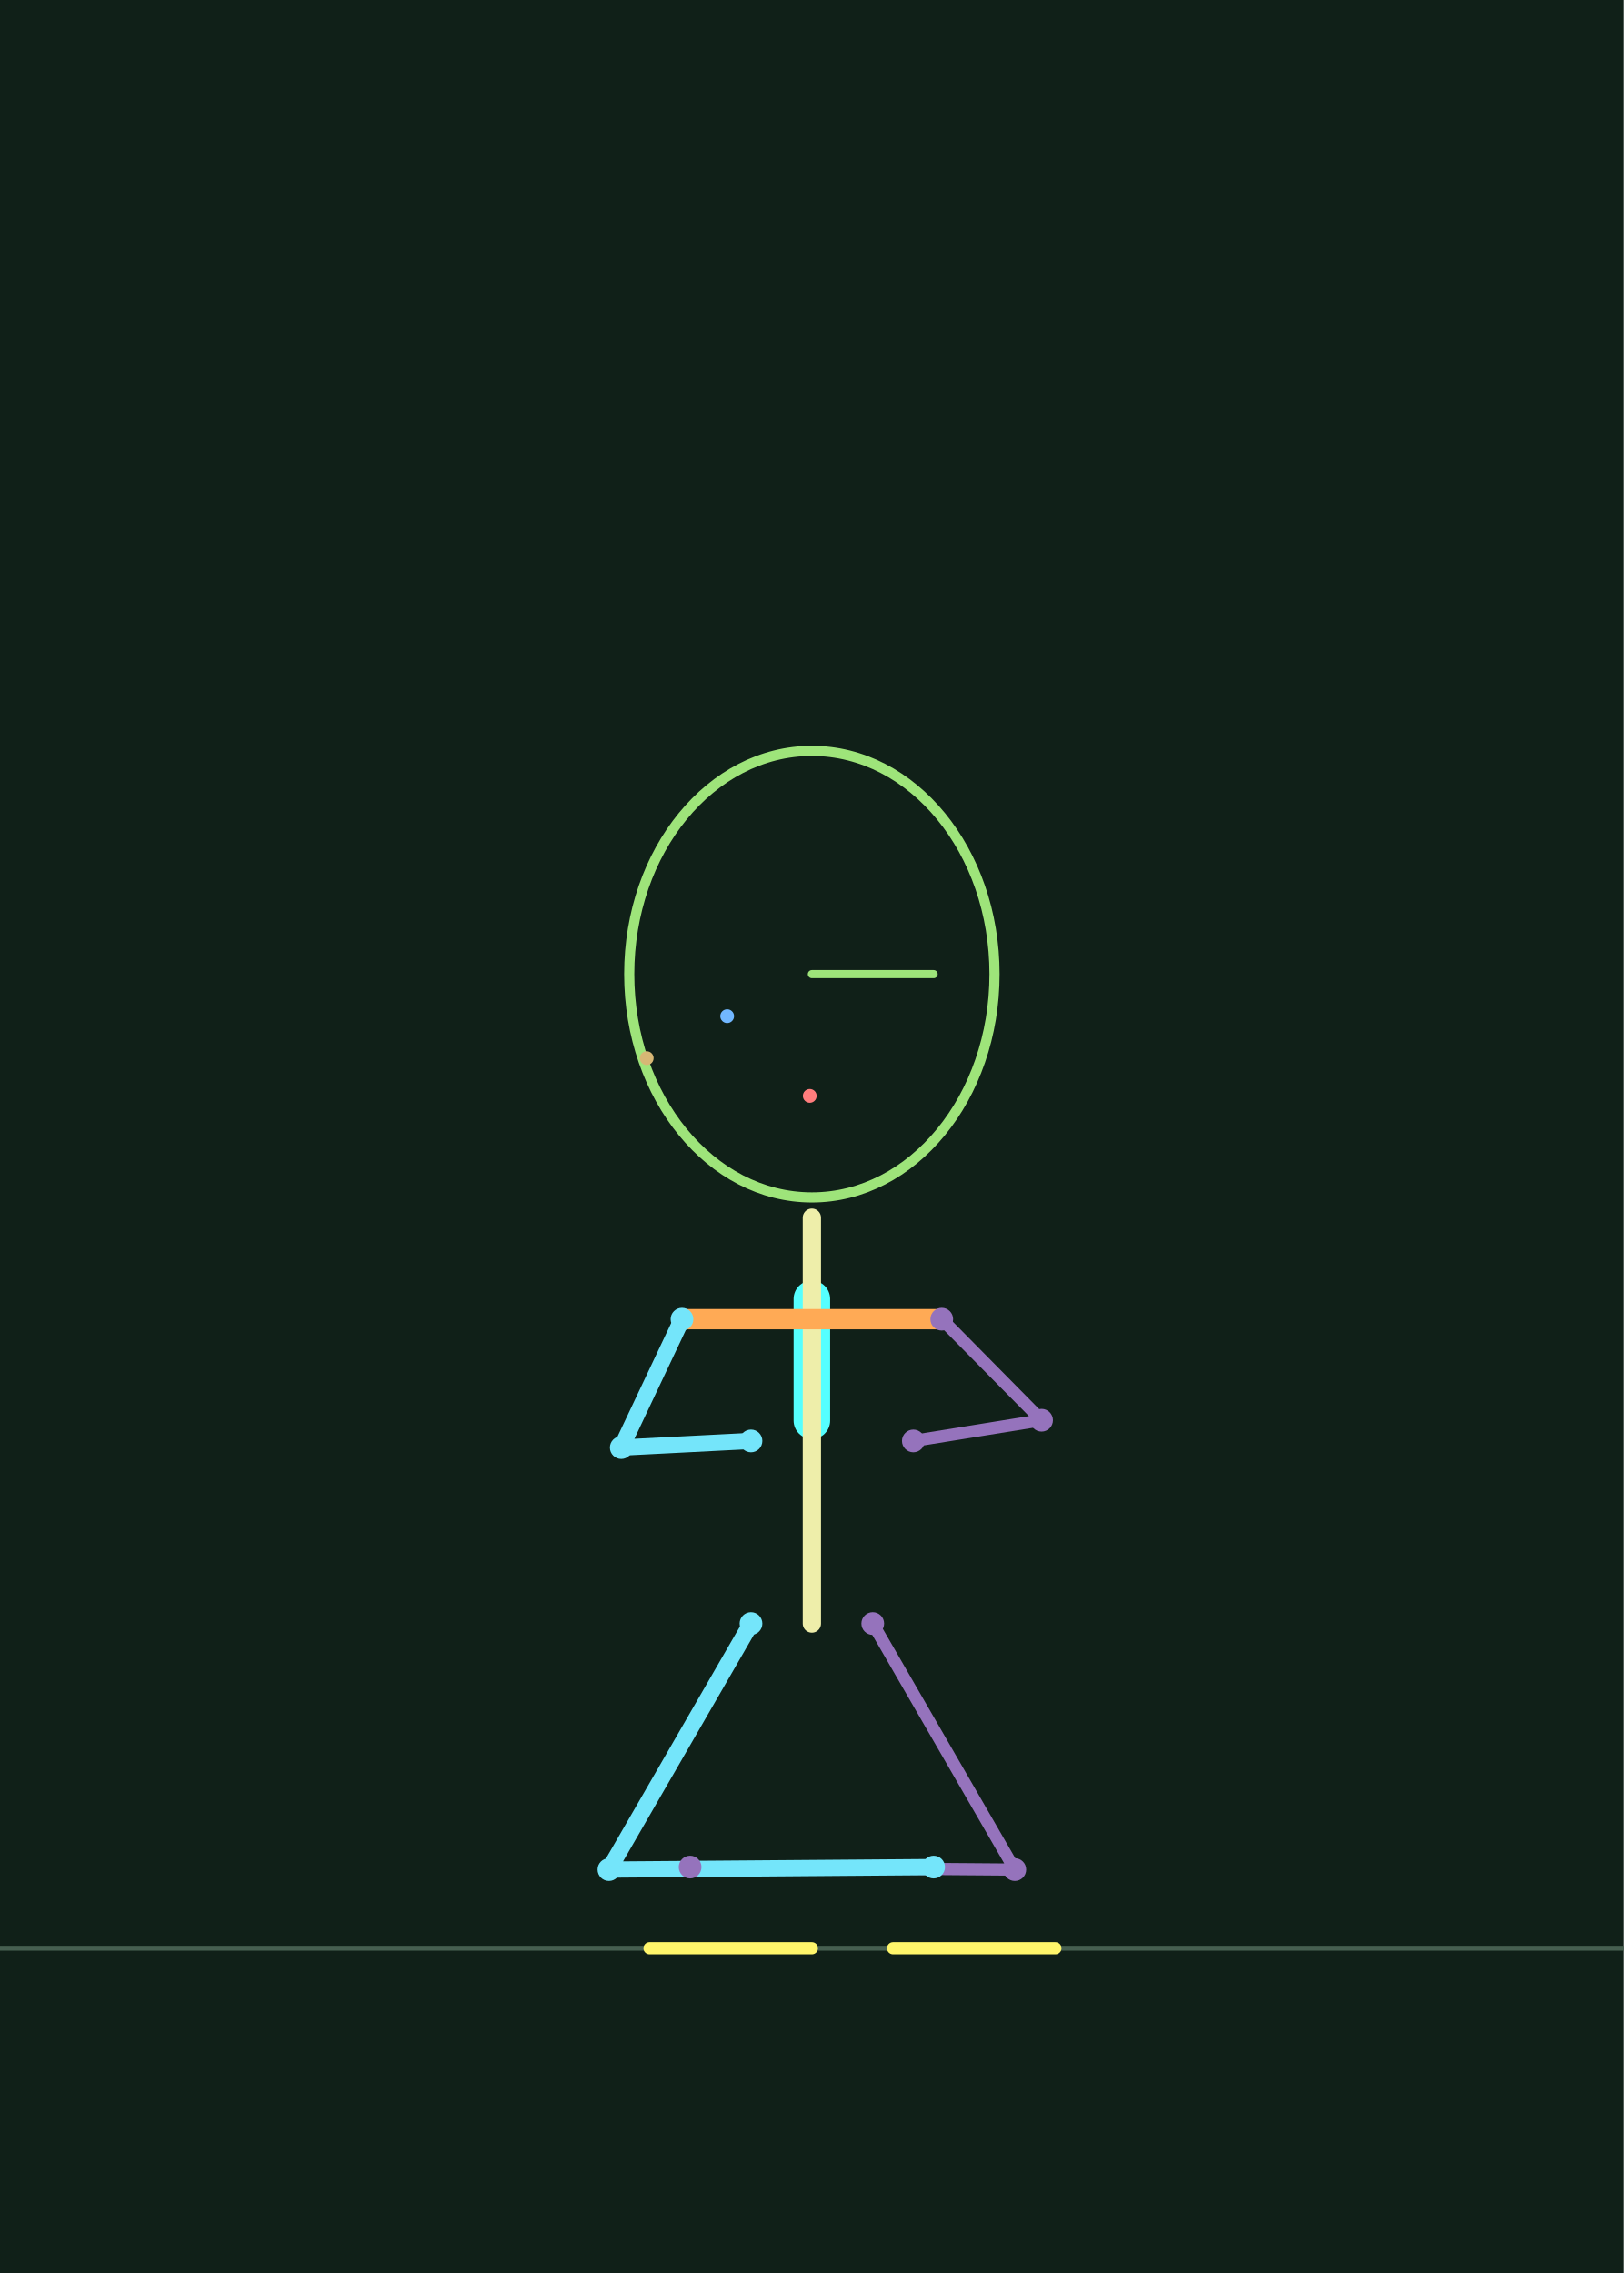
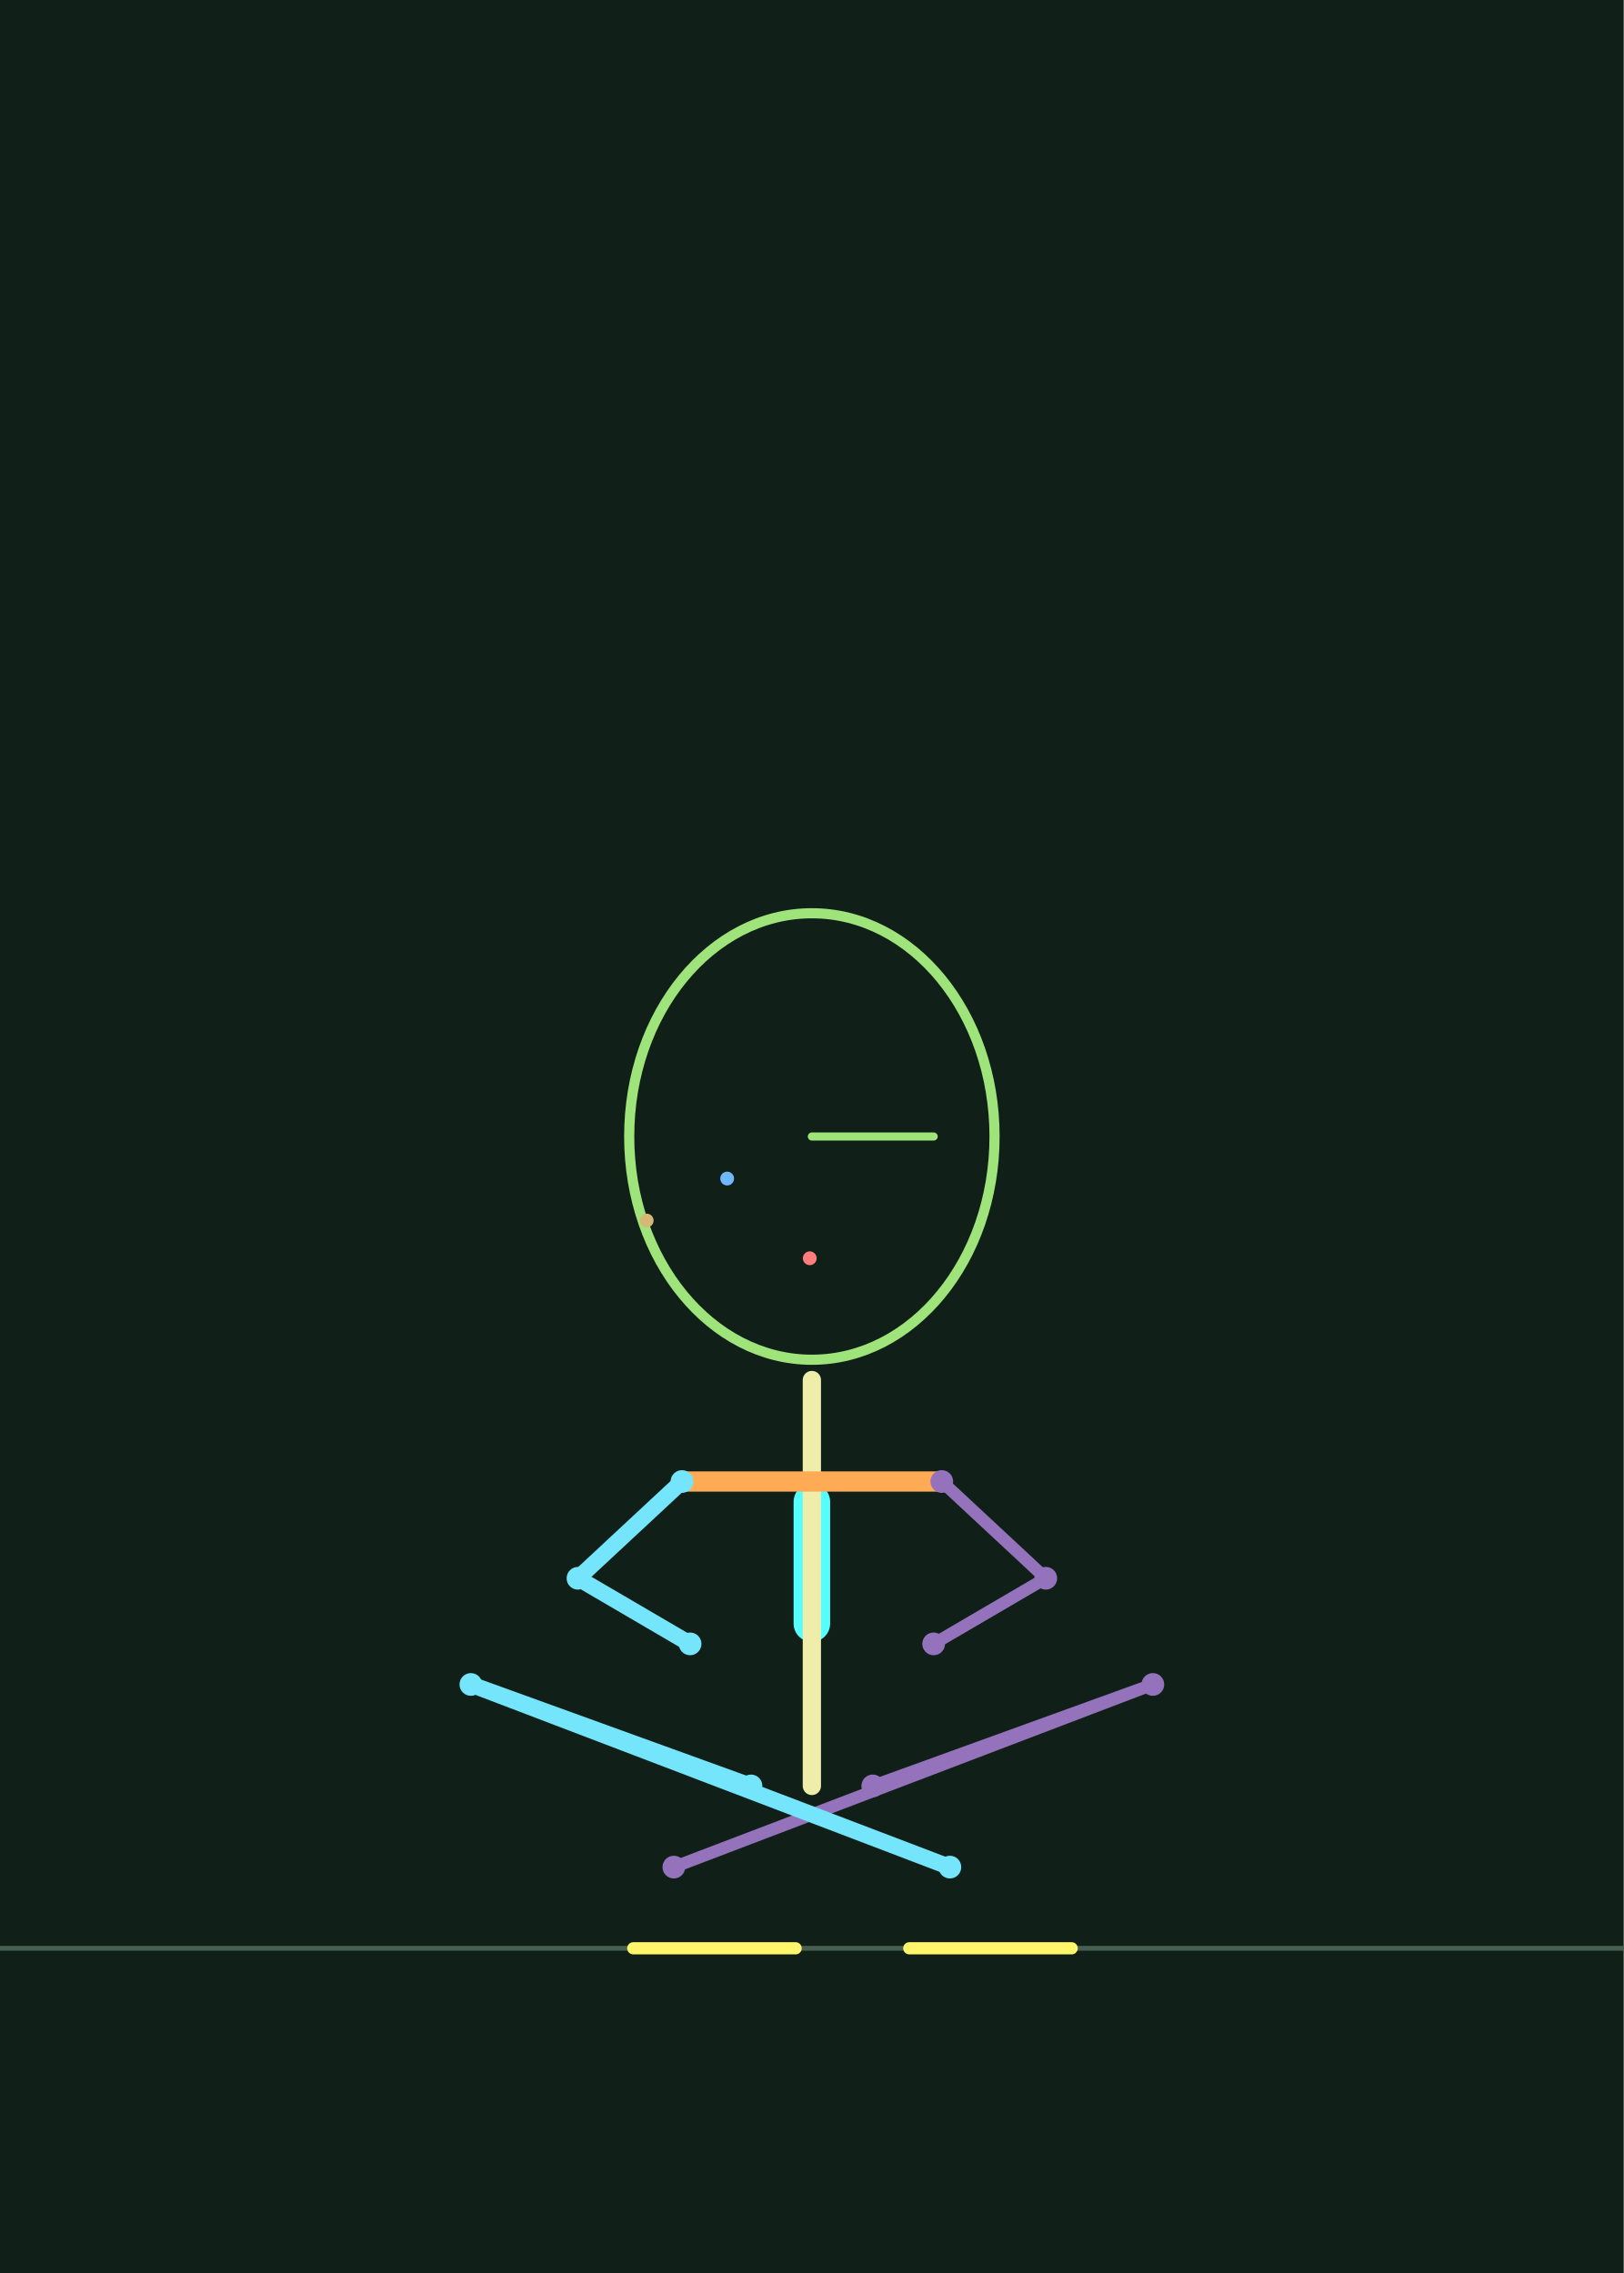
<svg xmlns="http://www.w3.org/2000/svg" width="400" height="560" viewBox="0 0 40 56">
  <rect width="100%" height="100%" fill="#102018" />
-   <polyline points="20.000,35.000 20.000,32.000" fill="none" stroke="#55ffff" stroke-width="0.9" stroke-linecap="round" stroke-linejoin="round" />
+   <polyline points="20.000,40.000 20.000,37.000" fill="none" stroke="#55ffff" stroke-width="0.9" stroke-linecap="round" stroke-linejoin="round" />
  <path d="M0 48H40" stroke="#465f50" stroke-width=".12" />
-   <polyline points="21.500,40.000 25.000,46.062 17.000,46.000" fill="none" stroke="#9573bc" stroke-width="0.3" stroke-linecap="round" stroke-linejoin="round" />
-   <polyline points="23.200,32.500 25.659,34.990 22.500,35.500" fill="none" stroke="#9573bc" stroke-width="0.3" stroke-linecap="round" stroke-linejoin="round" />
-   <polyline points="20.000,40.000 20.000,30.000" fill="none" stroke="#eeeeaa" stroke-width="0.45" stroke-linecap="round" stroke-linejoin="round" />
-   <polyline points="16.800,32.500 23.200,32.500" fill="none" stroke="#ffaa55" stroke-width="0.5" stroke-linecap="round" stroke-linejoin="round" />
-   <polyline points="18.500,40.000 15.000,46.062 23.000,46.000" fill="none" stroke="#74e5fa" stroke-width="0.4" stroke-linecap="round" stroke-linejoin="round" />
-   <polyline points="16.800,32.500 15.304,35.664 18.500,35.500" fill="none" stroke="#74e5fa" stroke-width="0.4" stroke-linecap="round" stroke-linejoin="round" />
-   <polyline points="22.000,48.000 24.000,48.000 26.000,48.000" fill="none" stroke="#fff66b" stroke-width="0.3" stroke-linecap="round" stroke-linejoin="round" />
-   <polyline points="16.000,48.000 18.000,48.000 20.000,48.000" fill="none" stroke="#fff66b" stroke-width="0.3" stroke-linecap="round" stroke-linejoin="round" />
-   <circle cx="18.500" cy="40.000" r=".28" fill="#74e5fa" />
-   <circle cx="15.000" cy="46.062" r=".28" fill="#74e5fa" />
-   <circle cx="23.000" cy="46.000" r=".28" fill="#74e5fa" />
-   <circle cx="16.800" cy="32.500" r=".28" fill="#74e5fa" />
-   <circle cx="15.304" cy="35.664" r=".28" fill="#74e5fa" />
-   <circle cx="18.500" cy="35.500" r=".28" fill="#74e5fa" />
-   <circle cx="21.500" cy="40.000" r=".28" fill="#9573bc" />
-   <circle cx="25.000" cy="46.062" r=".28" fill="#9573bc" />
-   <circle cx="17.000" cy="46.000" r=".28" fill="#9573bc" />
-   <circle cx="23.200" cy="32.500" r=".28" fill="#9573bc" />
-   <circle cx="25.659" cy="34.990" r=".28" fill="#9573bc" />
-   <circle cx="22.500" cy="35.500" r=".28" fill="#9573bc" />
-   <ellipse cx="20.000" cy="24.000" rx="4.5" ry="5.5" fill="none" stroke="#9ee47a" stroke-width=".25" />
-   <circle cx="17.913" cy="25.036" r=".17" fill="#71b7ff" />
-   <circle cx="19.948" cy="27.000" r=".17" fill="#ff7d7d" />
-   <circle cx="15.931" cy="26.070" r=".17" fill="#d7b775" />
-   <polyline points="20.000,24.000 23.000,24.000" fill="none" stroke="#9ee47a" stroke-width="0.2" stroke-linecap="round" stroke-linejoin="round" />
+   <polyline points="21.500,44.000 28.400,41.500 16.600,46.000" fill="none" stroke="#9573bc" stroke-width="0.3" stroke-linecap="round" stroke-linejoin="round" />
+   <polyline points="23.200,36.500 25.762,38.884 23.000,40.500" fill="none" stroke="#9573bc" stroke-width="0.3" stroke-linecap="round" stroke-linejoin="round" />
+   <polyline points="20.000,44.000 20.000,34.000" fill="none" stroke="#eeeeaa" stroke-width="0.45" stroke-linecap="round" stroke-linejoin="round" />
+   <polyline points="16.800,36.500 23.200,36.500" fill="none" stroke="#ffaa55" stroke-width="0.5" stroke-linecap="round" stroke-linejoin="round" />
+   <polyline points="18.500,44.000 11.600,41.500 23.400,46.000" fill="none" stroke="#74e5fa" stroke-width="0.4" stroke-linecap="round" stroke-linejoin="round" />
+   <polyline points="16.800,36.500 14.238,38.884 17.000,40.500" fill="none" stroke="#74e5fa" stroke-width="0.4" stroke-linecap="round" stroke-linejoin="round" />
+   <polyline points="22.400,48.000 24.400,48.000 26.400,48.000" fill="none" stroke="#fff66b" stroke-width="0.3" stroke-linecap="round" stroke-linejoin="round" />
+   <polyline points="15.600,48.000 17.600,48.000 19.600,48.000" fill="none" stroke="#fff66b" stroke-width="0.3" stroke-linecap="round" stroke-linejoin="round" />
+   <circle cx="18.500" cy="44.000" r=".28" fill="#74e5fa" />
+   <circle cx="11.600" cy="41.500" r=".28" fill="#74e5fa" />
+   <circle cx="23.400" cy="46.000" r=".28" fill="#74e5fa" />
+   <circle cx="16.800" cy="36.500" r=".28" fill="#74e5fa" />
+   <circle cx="14.238" cy="38.884" r=".28" fill="#74e5fa" />
+   <circle cx="17.000" cy="40.500" r=".28" fill="#74e5fa" />
+   <circle cx="21.500" cy="44.000" r=".28" fill="#9573bc" />
+   <circle cx="28.400" cy="41.500" r=".28" fill="#9573bc" />
+   <circle cx="16.600" cy="46.000" r=".28" fill="#9573bc" />
+   <circle cx="23.200" cy="36.500" r=".28" fill="#9573bc" />
+   <circle cx="25.762" cy="38.884" r=".28" fill="#9573bc" />
+   <circle cx="23.000" cy="40.500" r=".28" fill="#9573bc" />
+   <ellipse cx="20.000" cy="28.000" rx="4.5" ry="5.5" fill="none" stroke="#9ee47a" stroke-width=".25" />
+   <circle cx="17.913" cy="29.036" r=".17" fill="#71b7ff" />
+   <circle cx="19.948" cy="31.000" r=".17" fill="#ff7d7d" />
+   <circle cx="15.931" cy="30.070" r=".17" fill="#d7b775" />
+   <polyline points="20.000,28.000 23.000,28.000" fill="none" stroke="#9ee47a" stroke-width="0.2" stroke-linecap="round" stroke-linejoin="round" />
</svg>
